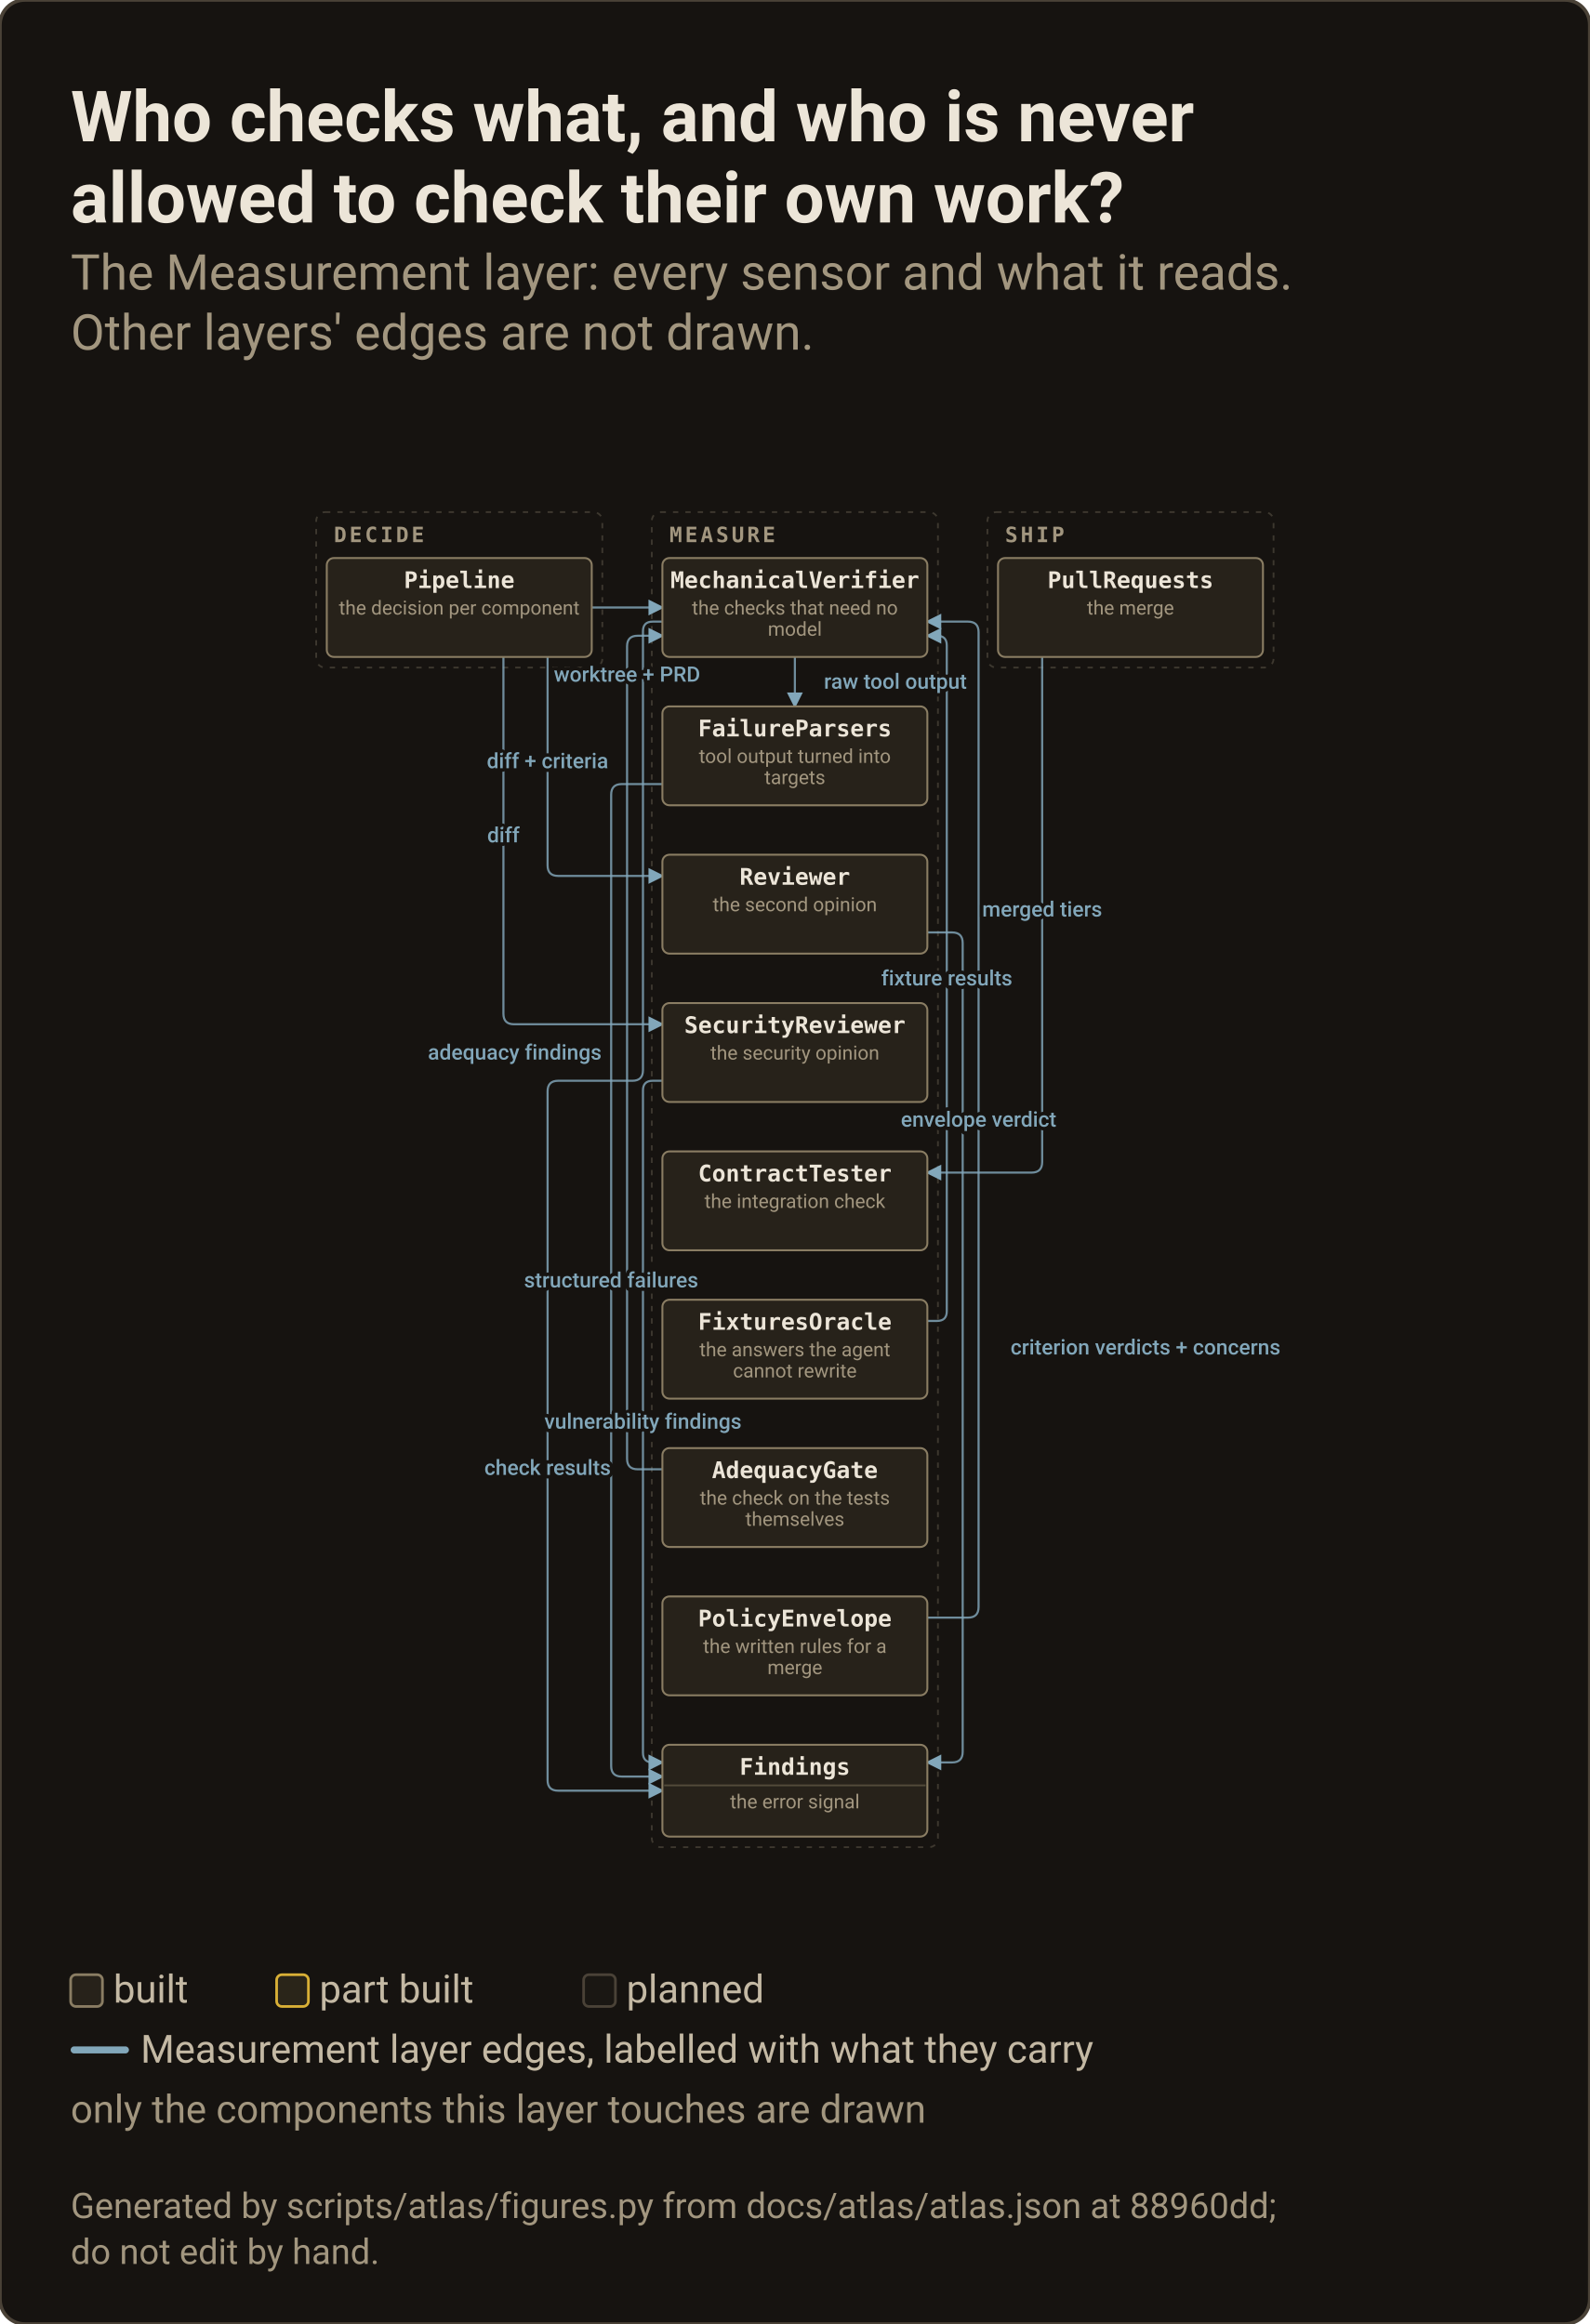
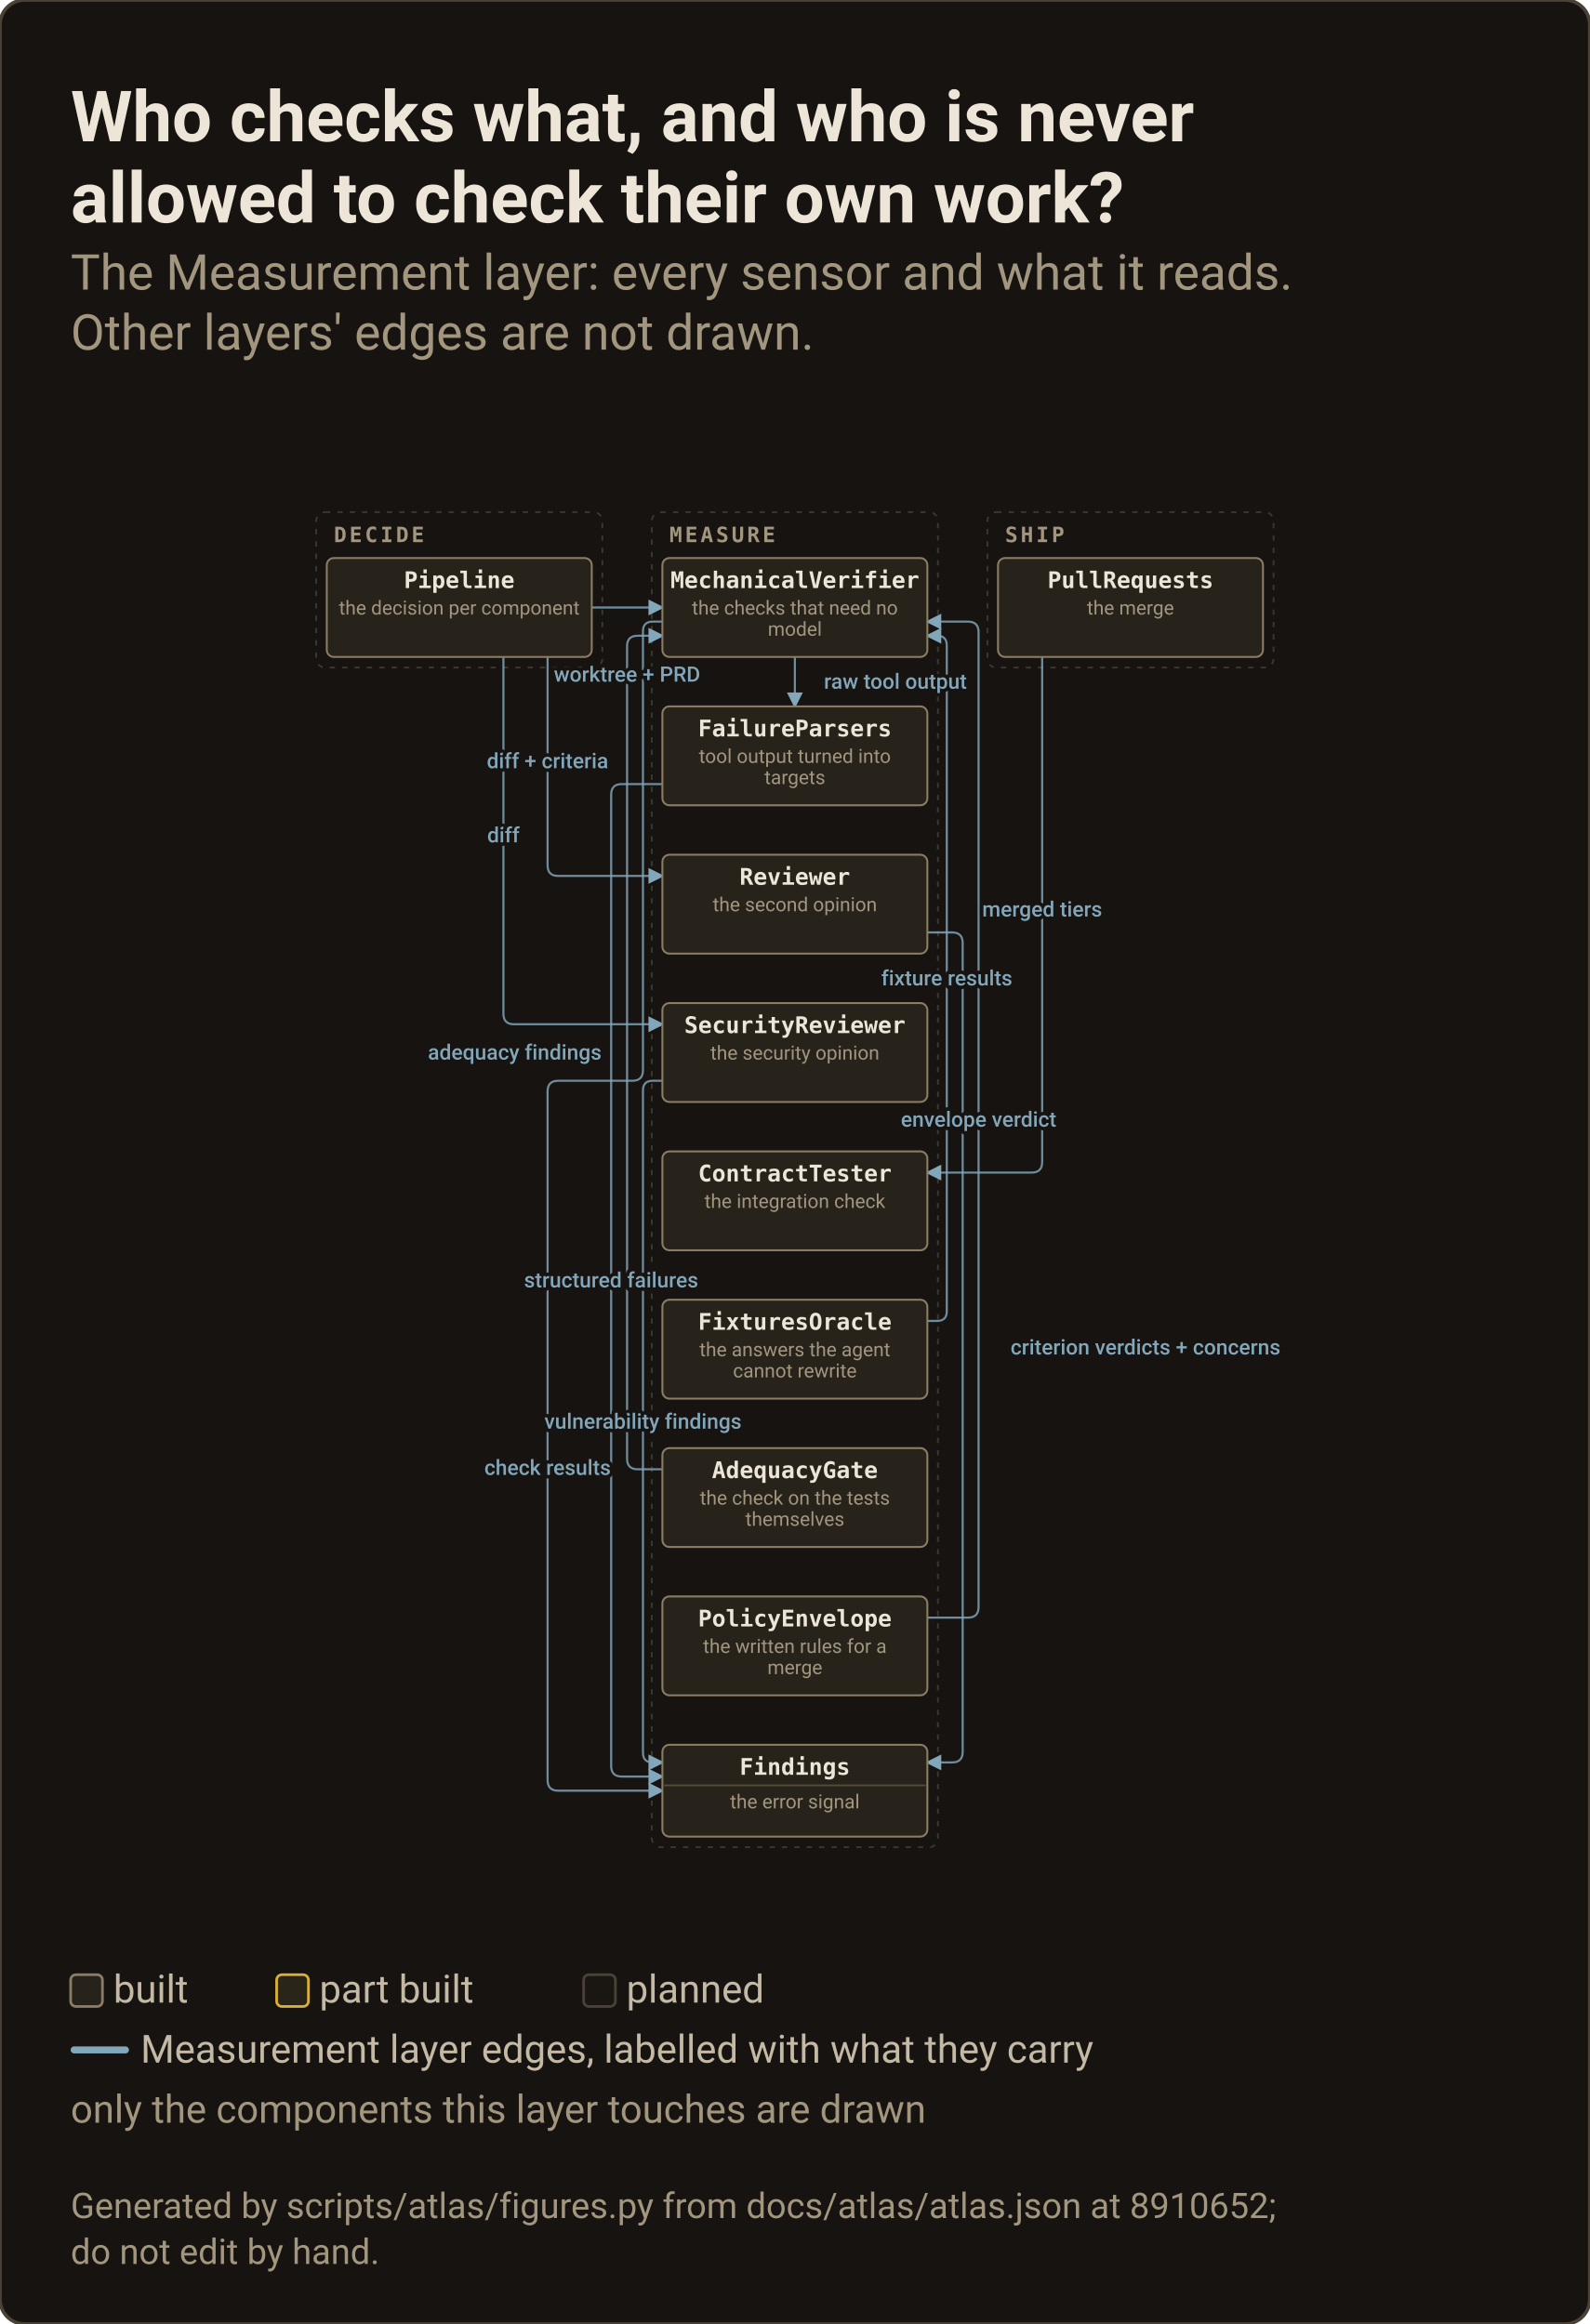
<svg xmlns="http://www.w3.org/2000/svg" width="900" height="1316" viewBox="0 0 900 1316" role="img" aria-label="Measurement layer of the kstrl system map">
  <rect x="0" y="0" width="900" height="1316" rx="14" fill="#161310" stroke="#4A4237" stroke-width="2" />
  <text x="40.0" y="80.0" class="c0">Who checks what, and who is never</text>
  <text x="40.0" y="126.0" class="c0">allowed to check their own work?</text>
  <text x="40.0" y="164.0" class="c1">The Measurement layer: every sensor and what it reads.</text>
  <text x="40.0" y="198.0" class="c1">Other layers' edges are not drawn.</text>
  <svg id="map" x="171.0" y="216.0" width="558" height="880" viewBox="0 0 558 880" overflow="visible">
    <defs>
      <marker id="map-m-work" viewBox="0 0 8 8" refX="7" refY="4" markerUnits="userSpaceOnUse" markerWidth="9" markerHeight="9" orient="auto-start-reverse">
        <path d="M0,0 L8,4 L0,8 z" fill="#D9CDB2" />
      </marker>
      <marker id="map-m-measure" viewBox="0 0 8 8" refX="7" refY="4" markerUnits="userSpaceOnUse" markerWidth="9" markerHeight="9" orient="auto-start-reverse">
        <path d="M0,0 L8,4 L0,8 z" fill="#82A7BA" />
      </marker>
      <marker id="map-m-feedback" viewBox="0 0 8 8" refX="7" refY="4" markerUnits="userSpaceOnUse" markerWidth="9" markerHeight="9" orient="auto-start-reverse">
        <path d="M0,0 L8,4 L0,8 z" fill="#E39A86" />
      </marker>
      <marker id="map-m-operator" viewBox="0 0 8 8" refX="7" refY="4" markerUnits="userSpaceOnUse" markerWidth="9" markerHeight="9" orient="auto-start-reverse">
        <path d="M0,0 L8,4 L0,8 z" fill="#DD9BBD" />
      </marker>
      <marker id="map-m-trust" viewBox="0 0 8 8" refX="7" refY="4" markerUnits="userSpaceOnUse" markerWidth="9" markerHeight="9" orient="auto-start-reverse">
        <path d="M0,0 L8,4 L0,8 z" fill="#B48EC9" />
      </marker>
      <marker id="map-m-learn" viewBox="0 0 8 8" refX="7" refY="4" markerUnits="userSpaceOnUse" markerWidth="9" markerHeight="9" orient="auto-start-reverse">
        <path d="M0,0 L8,4 L0,8 z" fill="#86C9A9" />
      </marker>
      <marker id="map-m-record" viewBox="0 0 8 8" refX="7" refY="4" markerUnits="userSpaceOnUse" markerWidth="9" markerHeight="9" orient="auto-start-reverse">
        <path d="M0,0 L8,4 L0,8 z" fill="#B7C27C" />
      </marker>
      <marker id="map-m-change" viewBox="0 0 8 8" refX="7" refY="4" markerUnits="userSpaceOnUse" markerWidth="9" markerHeight="9" orient="auto-start-reverse">
        <path d="M0,0 L8,4 L0,8 z" fill="#E26D5A" />
      </marker>
      <marker id="map-m-reach" viewBox="0 0 8 8" refX="7" refY="4" markerUnits="userSpaceOnUse" markerWidth="9" markerHeight="9" orient="auto-start-reverse">
        <path d="M0,0 L8,4 L0,8 z" fill="#E5A84F" />
      </marker>
    </defs>
    <style>#map .node.quiet{opacity:.42}#map .node.planned{opacity:.5}#map .node.planned.quiet{opacity:.3}#map .node.meas .node__box{stroke:#82A7BA;stroke-width:2.2}#map .node.acts .node__box{stroke:#E5A84F;stroke-width:2.4}#map .node__ring{display:none;fill:none;stroke:#82A7BA;stroke-width:1.6}#map .node.meas .node__ring{display:inline}#map .flow.planned{opacity:.35}#map .flowlbl.planned{opacity:.5}#map .flow.off,#map .flowlbl.off{display:none}#map .flow.hot{opacity:1;stroke-opacity:1;stroke-width:2.6}#map .flowlbl.hot{opacity:1}</style>
    <rect x="8.0" y="74.0" width="162.0" height="88.0" rx="5" fill="none" stroke="#A2967F" stroke-opacity=".28" stroke-width="1" stroke-dasharray="3 4" />
    <text x="18.0" y="91.0" class="t1">DECIDE</text>
    <rect x="198.0" y="74.0" width="162.0" height="756.0" rx="5" fill="none" stroke="#A2967F" stroke-opacity=".28" stroke-width="1" stroke-dasharray="3 4" />
    <text x="208.0" y="91.0" class="t1">MEASURE</text>
    <rect x="388.0" y="74.0" width="162.0" height="88.0" rx="5" fill="none" stroke="#A2967F" stroke-opacity=".28" stroke-width="1" stroke-dasharray="3 4" />
    <text x="398.0" y="91.0" class="t1">SHIP</text>
    <g data-layer="flow">
      <path id="map-f24" class="flow measure" data-edge="24" data-from="Pipeline" data-to="MechanicalVerifier" data-art="worktree + PRD" data-kind="measure" data-layer="measure" d="M 164.0 128.0 L 204.0 128.0" fill="none" stroke="#82A7BA" stroke-opacity="0.82" stroke-width="1.2" stroke-linecap="round" marker-end="url(#map-m-measure)" />
      <path id="map-f25" class="flow measure" data-edge="25" data-from="Pipeline" data-to="Reviewer" data-art="diff + criteria" data-kind="measure" data-layer="measure" d="M 139.0 156.0 L 139.0 274.0 Q 139.0 280.0 145.0 280.0 L 204.0 280.0" fill="none" stroke="#82A7BA" stroke-opacity="0.82" stroke-width="1.2" stroke-linecap="round" marker-end="url(#map-m-measure)" />
      <path id="map-f26" class="flow measure" data-edge="26" data-from="Pipeline" data-to="SecurityReviewer" data-art="diff" data-kind="measure" data-layer="measure" d="M 114.0 156.0 L 114.0 358.0 Q 114.0 364.0 120.0 364.0 L 204.0 364.0" fill="none" stroke="#82A7BA" stroke-opacity="0.82" stroke-width="1.2" stroke-linecap="round" marker-end="url(#map-m-measure)" />
      <path id="map-f27" class="flow measure" data-edge="27" data-from="PolicyEnvelope" data-to="MechanicalVerifier" data-art="envelope verdict" data-kind="measure" data-layer="measure" d="M 354.0 700.0 L 377.0 700.0 Q 383.0 700.0 383.0 694.0 L 383.0 142.0 Q 383.0 136.0 377.0 136.0 L 354.0 136.0" fill="none" stroke="#82A7BA" stroke-opacity="0.82" stroke-width="1.2" stroke-linecap="round" marker-end="url(#map-m-measure)" />
      <path id="map-f28" class="flow measure" data-edge="28" data-from="AdequacyGate" data-to="MechanicalVerifier" data-art="adequacy findings" data-kind="measure" data-layer="measure" d="M 204.0 616.0 L 190.0 616.0 Q 184.0 616.0 184.0 610.0 L 184.0 150.0 Q 184.0 144.0 190.0 144.0 L 204.0 144.0" fill="none" stroke="#82A7BA" stroke-opacity="0.82" stroke-width="1.2" stroke-linecap="round" marker-end="url(#map-m-measure)" />
      <path id="map-f29" class="flow measure" data-edge="29" data-from="FixturesOracle" data-to="MechanicalVerifier" data-art="fixture results" data-kind="measure" data-layer="measure" d="M 354.0 532.0 L 359.5 532.0 Q 365.0 532.0 365.0 526.5 L 365.0 149.5 Q 365.0 144.0 359.5 144.0 L 354.0 144.0" fill="none" stroke="#82A7BA" stroke-opacity="0.82" stroke-width="1.2" stroke-linecap="round" marker-end="url(#map-m-measure)" />
      <path id="map-f30" class="flow measure" data-edge="30" data-from="MechanicalVerifier" data-to="Findings" data-art="check results" data-kind="measure" data-layer="measure" d="M 204.0 136.0 L 198.5 136.0 Q 193.0 136.0 193.0 141.5 L 193.0 390.0 Q 193.0 396.0 187.0 396.0 L 145.0 396.0 Q 139.0 396.0 139.0 402.0 L 139.0 792.0 Q 139.0 798.0 145.0 798.0 L 204.0 798.0" fill="none" stroke="#82A7BA" stroke-opacity="0.82" stroke-width="1.2" stroke-linecap="round" marker-end="url(#map-m-measure)" />
      <path id="map-f31" class="flow measure" data-edge="31" data-from="MechanicalVerifier" data-to="FailureParsers" data-art="raw tool output" data-kind="measure" data-layer="measure" d="M 279.0 156.0 L 279.0 184.0" fill="none" stroke="#82A7BA" stroke-opacity="0.82" stroke-width="1.2" stroke-linecap="round" marker-end="url(#map-m-measure)" />
      <path id="map-f32" class="flow measure" data-edge="32" data-from="FailureParsers" data-to="Findings" data-art="structured failures" data-kind="measure" data-layer="measure" d="M 204.0 228.0 L 181.0 228.0 Q 175.0 228.0 175.0 234.0 L 175.0 784.0 Q 175.0 790.0 181.0 790.0 L 204.0 790.0" fill="none" stroke="#82A7BA" stroke-opacity="0.82" stroke-width="1.2" stroke-linecap="round" marker-end="url(#map-m-measure)" />
      <path id="map-f33" class="flow measure" data-edge="33" data-from="Reviewer" data-to="Findings" data-art="criterion verdicts + concerns" data-kind="measure" data-layer="measure" d="M 354.0 312.0 L 368.0 312.0 Q 374.0 312.0 374.0 318.0 L 374.0 776.0 Q 374.0 782.0 368.0 782.0 L 354.0 782.0" fill="none" stroke="#82A7BA" stroke-opacity="0.82" stroke-width="1.2" stroke-linecap="round" marker-end="url(#map-m-measure)" />
      <path id="map-f34" class="flow measure" data-edge="34" data-from="SecurityReviewer" data-to="Findings" data-art="vulnerability findings" data-kind="measure" data-layer="measure" d="M 204.0 396.0 L 198.5 396.0 Q 193.0 396.0 193.0 401.5 L 193.0 776.5 Q 193.0 782.0 198.5 782.0 L 204.0 782.0" fill="none" stroke="#82A7BA" stroke-opacity="0.82" stroke-width="1.2" stroke-linecap="round" marker-end="url(#map-m-measure)" />
      <path id="map-f41" class="flow measure" data-edge="41" data-from="PullRequests" data-to="ContractTester" data-art="merged tiers" data-kind="measure" data-layer="measure" d="M 419.0 156.0 L 419.0 442.0 Q 419.0 448.0 413.0 448.0 L 354.0 448.0" fill="none" stroke="#82A7BA" stroke-opacity="0.82" stroke-width="1.2" stroke-linecap="round" marker-end="url(#map-m-measure)" />
    </g>
    <g class="node built" data-id="MechanicalVerifier" data-kind="component" data-state="built" data-region="measure" role="button" tabindex="0" aria-label="MechanicalVerifier, the checks that need no model, built">
      <rect class="node__box" x="204.0" y="100.0" width="150.0" height="56.0" rx="4.0" fill="#27221A" stroke="#8A7D63" stroke-width="1.1" />
      <rect class="node__ring" x="207.0" y="103.0" width="144.0" height="50.0" rx="3.0" />
      <text x="279.0" y="117.0" class="t2">MechanicalVerifier</text>
      <g data-layer="job">
        <text x="279.0" y="132.0" class="t3">the checks that need no</text>
        <text x="279.0" y="144.0" class="t3">model</text>
      </g>
    </g>
    <g class="node built" data-id="FailureParsers" data-kind="component" data-state="built" data-region="measure" role="button" tabindex="0" aria-label="FailureParsers, tool output turned into targets, built">
      <rect class="node__box" x="204.0" y="184.0" width="150.0" height="56.0" rx="4.0" fill="#27221A" stroke="#8A7D63" stroke-width="1.1" />
      <rect class="node__ring" x="207.0" y="187.0" width="144.0" height="50.0" rx="3.0" />
      <text x="279.0" y="201.0" class="t2">FailureParsers</text>
      <g data-layer="job">
        <text x="279.0" y="216.0" class="t3">tool output turned into</text>
        <text x="279.0" y="228.0" class="t3">targets</text>
      </g>
    </g>
    <g class="node built" data-id="Reviewer" data-kind="component" data-state="built" data-region="measure" role="button" tabindex="0" aria-label="Reviewer, the second opinion, built">
      <rect class="node__box" x="204.0" y="268.0" width="150.0" height="56.0" rx="4.0" fill="#27221A" stroke="#8A7D63" stroke-width="1.1" />
      <rect class="node__ring" x="207.0" y="271.0" width="144.0" height="50.0" rx="3.0" />
      <text x="279.0" y="285.0" class="t2">Reviewer</text>
      <g data-layer="job">
        <text x="279.0" y="300.0" class="t3">the second opinion</text>
      </g>
    </g>
    <g class="node built" data-id="SecurityReviewer" data-kind="component" data-state="built" data-region="measure" role="button" tabindex="0" aria-label="SecurityReviewer, the security opinion, built">
      <rect class="node__box" x="204.0" y="352.0" width="150.0" height="56.0" rx="4.0" fill="#27221A" stroke="#8A7D63" stroke-width="1.1" />
      <rect class="node__ring" x="207.0" y="355.0" width="144.0" height="50.0" rx="3.0" />
      <text x="279.0" y="369.0" class="t2">SecurityReviewer</text>
      <g data-layer="job">
        <text x="279.0" y="384.0" class="t3">the security opinion</text>
      </g>
    </g>
    <g class="node built" data-id="ContractTester" data-kind="component" data-state="built" data-region="measure" role="button" tabindex="0" aria-label="ContractTester, the integration check, built">
      <rect class="node__box" x="204.0" y="436.0" width="150.0" height="56.0" rx="4.0" fill="#27221A" stroke="#8A7D63" stroke-width="1.1" />
      <rect class="node__ring" x="207.0" y="439.0" width="144.0" height="50.0" rx="3.0" />
      <text x="279.0" y="453.0" class="t2">ContractTester</text>
      <g data-layer="job">
        <text x="279.0" y="468.0" class="t3">the integration check</text>
      </g>
    </g>
    <g class="node built" data-id="FixturesOracle" data-kind="component" data-state="built" data-region="measure" role="button" tabindex="0" aria-label="FixturesOracle, the answers the agent cannot rewrite, built">
      <rect class="node__box" x="204.0" y="520.0" width="150.0" height="56.0" rx="4.0" fill="#27221A" stroke="#8A7D63" stroke-width="1.1" />
      <rect class="node__ring" x="207.0" y="523.0" width="144.0" height="50.0" rx="3.0" />
      <text x="279.0" y="537.0" class="t2">FixturesOracle</text>
      <g data-layer="job">
        <text x="279.0" y="552.0" class="t3">the answers the agent</text>
        <text x="279.0" y="564.0" class="t3">cannot rewrite</text>
      </g>
    </g>
    <g class="node built" data-id="AdequacyGate" data-kind="component" data-state="built" data-region="measure" role="button" tabindex="0" aria-label="AdequacyGate, the check on the tests themselves, built">
      <rect class="node__box" x="204.0" y="604.0" width="150.0" height="56.0" rx="4.0" fill="#27221A" stroke="#8A7D63" stroke-width="1.1" />
      <rect class="node__ring" x="207.0" y="607.0" width="144.0" height="50.0" rx="3.0" />
      <text x="279.0" y="621.0" class="t2">AdequacyGate</text>
      <g data-layer="job">
        <text x="279.0" y="636.0" class="t3">the check on the tests</text>
        <text x="279.0" y="648.0" class="t3">themselves</text>
      </g>
    </g>
    <g class="node built" data-id="PolicyEnvelope" data-kind="component" data-state="built" data-region="measure" role="button" tabindex="0" aria-label="PolicyEnvelope, the written rules for a merge, built">
      <rect class="node__box" x="204.0" y="688.0" width="150.0" height="56.0" rx="4.0" fill="#27221A" stroke="#8A7D63" stroke-width="1.1" />
      <rect class="node__ring" x="207.0" y="691.0" width="144.0" height="50.0" rx="3.0" />
      <text x="279.0" y="705.0" class="t2">PolicyEnvelope</text>
      <g data-layer="job">
        <text x="279.0" y="720.0" class="t3">the written rules for a</text>
        <text x="279.0" y="732.0" class="t3">merge</text>
      </g>
    </g>
    <g class="node built" data-id="Findings" data-kind="store" data-state="built" data-region="measure" role="button" tabindex="0" aria-label="Findings, the error signal, built">
      <rect class="node__box" x="204.0" y="772.0" width="150.0" height="52.0" rx="4.0" fill="#27221A" stroke="#8A7D63" stroke-width="1.1" />
      <rect class="node__ring" x="207.0" y="775.0" width="144.0" height="46.0" rx="3.0" />
      <text x="279.0" y="789.0" class="t2">Findings</text>
      <line x1="205.0" y1="795.0" x2="353.0" y2="795.0" stroke="#8A7D63" stroke-opacity=".45" stroke-width="1" />
      <g data-layer="job">
        <text x="279.0" y="808.0" class="t3">the error signal</text>
      </g>
    </g>
    <g class="node built" data-id="Pipeline" data-kind="component" data-state="built" data-region="decide" role="button" tabindex="0" aria-label="Pipeline, the decision per component, built">
      <rect class="node__box" x="14.0" y="100.0" width="150.0" height="56.0" rx="4.0" fill="#27221A" stroke="#8A7D63" stroke-width="1.1" />
      <rect class="node__ring" x="17.0" y="103.0" width="144.0" height="50.0" rx="3.0" />
      <text x="89.0" y="117.0" class="t2">Pipeline</text>
      <g data-layer="job">
        <text x="89.0" y="132.0" class="t3">the decision per component</text>
      </g>
    </g>
    <g class="node built" data-id="PullRequests" data-kind="component" data-state="built" data-region="ship" role="button" tabindex="0" aria-label="PullRequests, the merge, built">
      <rect class="node__box" x="394.0" y="100.0" width="150.0" height="56.0" rx="4.0" fill="#27221A" stroke="#8A7D63" stroke-width="1.1" />
      <rect class="node__ring" x="397.0" y="103.0" width="144.0" height="50.0" rx="3.0" />
      <text x="469.0" y="117.0" class="t2">PullRequests</text>
      <g data-layer="job">
        <text x="469.0" y="132.0" class="t3">the merge</text>
      </g>
    </g>
    <g data-layer="flow">
      <g class="flowlbl measure" data-edge="24" data-from="Pipeline" data-to="MechanicalVerifier" data-layer="measure">
        <text x="184.0" y="170.0" class="t0">worktree + PRD</text>
      </g>
      <g class="flowlbl measure" data-edge="25" data-from="Pipeline" data-to="Reviewer" data-layer="measure">
        <text x="139.0" y="219.0" class="t0">diff + criteria</text>
      </g>
      <g class="flowlbl measure" data-edge="26" data-from="Pipeline" data-to="SecurityReviewer" data-layer="measure">
        <text x="114.0" y="261.0" class="t0">diff</text>
      </g>
      <g class="flowlbl measure" data-edge="27" data-from="PolicyEnvelope" data-to="MechanicalVerifier" data-layer="measure">
        <text x="383.0" y="422.0" class="t0">envelope verdict</text>
      </g>
      <g class="flowlbl measure" data-edge="28" data-from="AdequacyGate" data-to="MechanicalVerifier" data-layer="measure">
        <text x="120.4" y="384.0" class="t0">adequacy findings</text>
      </g>
      <g class="flowlbl measure" data-edge="29" data-from="FixturesOracle" data-to="MechanicalVerifier" data-layer="measure">
        <text x="365.0" y="342.0" class="t0">fixture results</text>
      </g>
      <g class="flowlbl measure" data-edge="30" data-from="MechanicalVerifier" data-to="Findings" data-layer="measure">
        <text x="139.0" y="619.2" class="t0">check results</text>
      </g>
      <g class="flowlbl measure" data-edge="31" data-from="MechanicalVerifier" data-to="FailureParsers" data-layer="measure">
        <text x="335.9" y="174.0" class="t0">raw tool output</text>
      </g>
      <g class="flowlbl measure" data-edge="32" data-from="FailureParsers" data-to="Findings" data-layer="measure">
        <text x="175.0" y="513.0" class="t0">structured failures</text>
      </g>
      <g class="flowlbl measure" data-edge="33" data-from="Reviewer" data-to="Findings" data-layer="measure">
        <text x="477.5" y="551.0" class="t0">criterion verdicts + concerns</text>
      </g>
      <g class="flowlbl measure" data-edge="34" data-from="SecurityReviewer" data-to="Findings" data-layer="measure">
        <text x="193.0" y="593.0" class="t0">vulnerability findings</text>
      </g>
      <g class="flowlbl measure" data-edge="41" data-from="PullRequests" data-to="ContractTester" data-layer="measure">
        <text x="419.0" y="303.0" class="t0">merged tiers</text>
      </g>
    </g>
    <style>#map .t0{font-family:ui-sans-serif,system-ui,-apple-system,"SF Pro Text","Segoe UI",Roboto,"Helvetica Neue",Arial,sans-serif;font-size:12.0px;font-weight:500;fill:#82A7BA;text-anchor:middle;paint-order:stroke;stroke:#161310;stroke-width:4;stroke-linejoin:round}#map .t1{font-family:ui-monospace,"SF Mono",SFMono-Regular,"JetBrains Mono",Menlo,Consolas,monospace;font-size:12.0px;font-weight:600;fill:#A2967F;text-anchor:start;letter-spacing:.13em}#map .t2{font-family:ui-monospace,"SF Mono",SFMono-Regular,"JetBrains Mono",Menlo,Consolas,monospace;font-size:13.0px;font-weight:600;fill:#ECE5D8;text-anchor:middle}#map .t3{font-family:ui-sans-serif,system-ui,-apple-system,"SF Pro Text","Segoe UI",Roboto,"Helvetica Neue",Arial,sans-serif;font-size:11.0px;font-weight:400;fill:#A2967F;text-anchor:middle}</style>
  </svg>
  <rect x="40.0" y="1118.2" width="18" height="18" rx="3" fill="#27221A" stroke="#8A7D63" stroke-width="1.5" />
  <text x="64.2" y="1134.0" class="c2">built</text>
  <rect x="156.6" y="1118.2" width="18" height="18" rx="3" fill="#2A2519" stroke="#D9B036" stroke-width="1.5" />
  <text x="180.8" y="1134.0" class="c2">part built</text>
  <rect x="330.4" y="1118.2" width="18" height="18" rx="3" fill="#1A1713" stroke="#4A4237" stroke-width="1.5" />
  <text x="354.6" y="1134.0" class="c2">planned</text>
  <rect x="40.0" y="1158.8" width="33" height="4" rx="2" fill="#82A7BA" />
  <text x="79.6" y="1168.0" class="c2">Measurement layer edges, labelled with what they carry</text>
  <text x="40.0" y="1202.0" class="c3">only the components this layer touches are drawn</text>
-   <text x="40.0" y="1256.0" class="c4">Generated by scripts/atlas/figures.py from docs/atlas/atlas.json at 88960dd;</text>
+   <text x="40.0" y="1256.0" class="c4">Generated by scripts/atlas/figures.py from docs/atlas/atlas.json at 8910652;</text>
  <text x="40.0" y="1282.0" class="c4">do not edit by hand.</text>
  <style>.c0{font-family:ui-sans-serif,system-ui,-apple-system,"SF Pro Text","Segoe UI",Roboto,"Helvetica Neue",Arial,sans-serif;font-size:40.0px;font-weight:600;fill:#ECE5D8;text-anchor:start}.c1{font-family:ui-sans-serif,system-ui,-apple-system,"SF Pro Text","Segoe UI",Roboto,"Helvetica Neue",Arial,sans-serif;font-size:28.0px;font-weight:400;fill:#A2967F;text-anchor:start}.c2{font-family:ui-sans-serif,system-ui,-apple-system,"SF Pro Text","Segoe UI",Roboto,"Helvetica Neue",Arial,sans-serif;font-size:22.0px;font-weight:400;fill:#C4B9A4;text-anchor:start}.c3{font-family:ui-sans-serif,system-ui,-apple-system,"SF Pro Text","Segoe UI",Roboto,"Helvetica Neue",Arial,sans-serif;font-size:22.0px;font-weight:400;fill:#A2967F;text-anchor:start}.c4{font-family:ui-sans-serif,system-ui,-apple-system,"SF Pro Text","Segoe UI",Roboto,"Helvetica Neue",Arial,sans-serif;font-size:20.0px;font-weight:400;fill:#A2967F;text-anchor:start}</style>
</svg>
